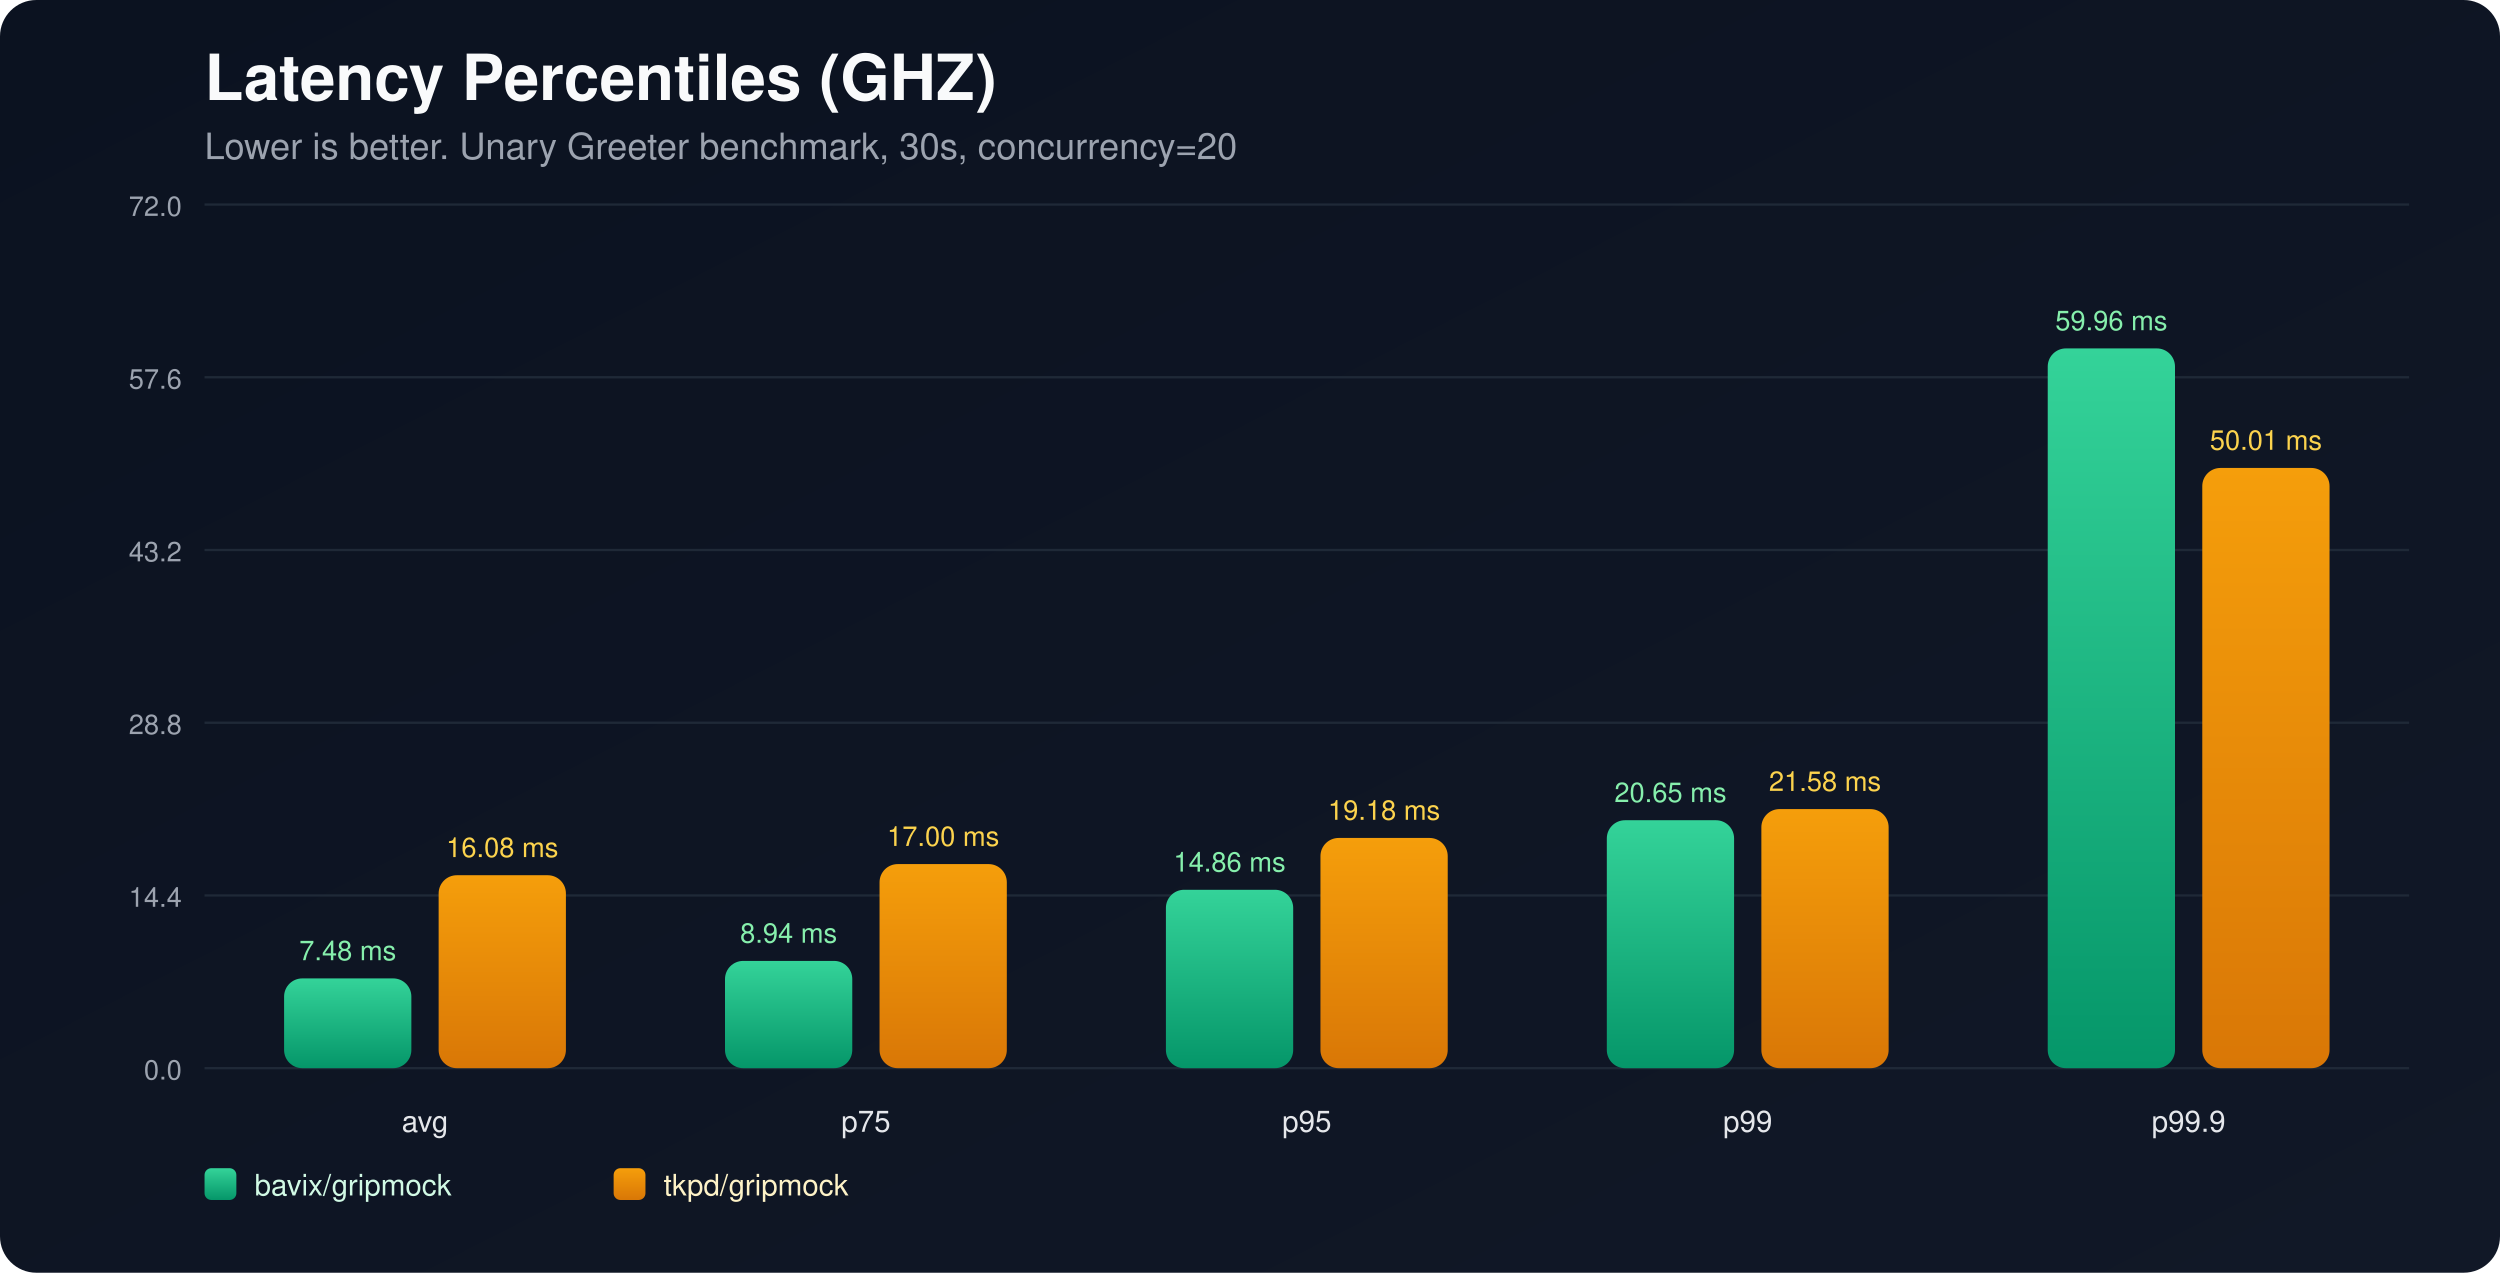
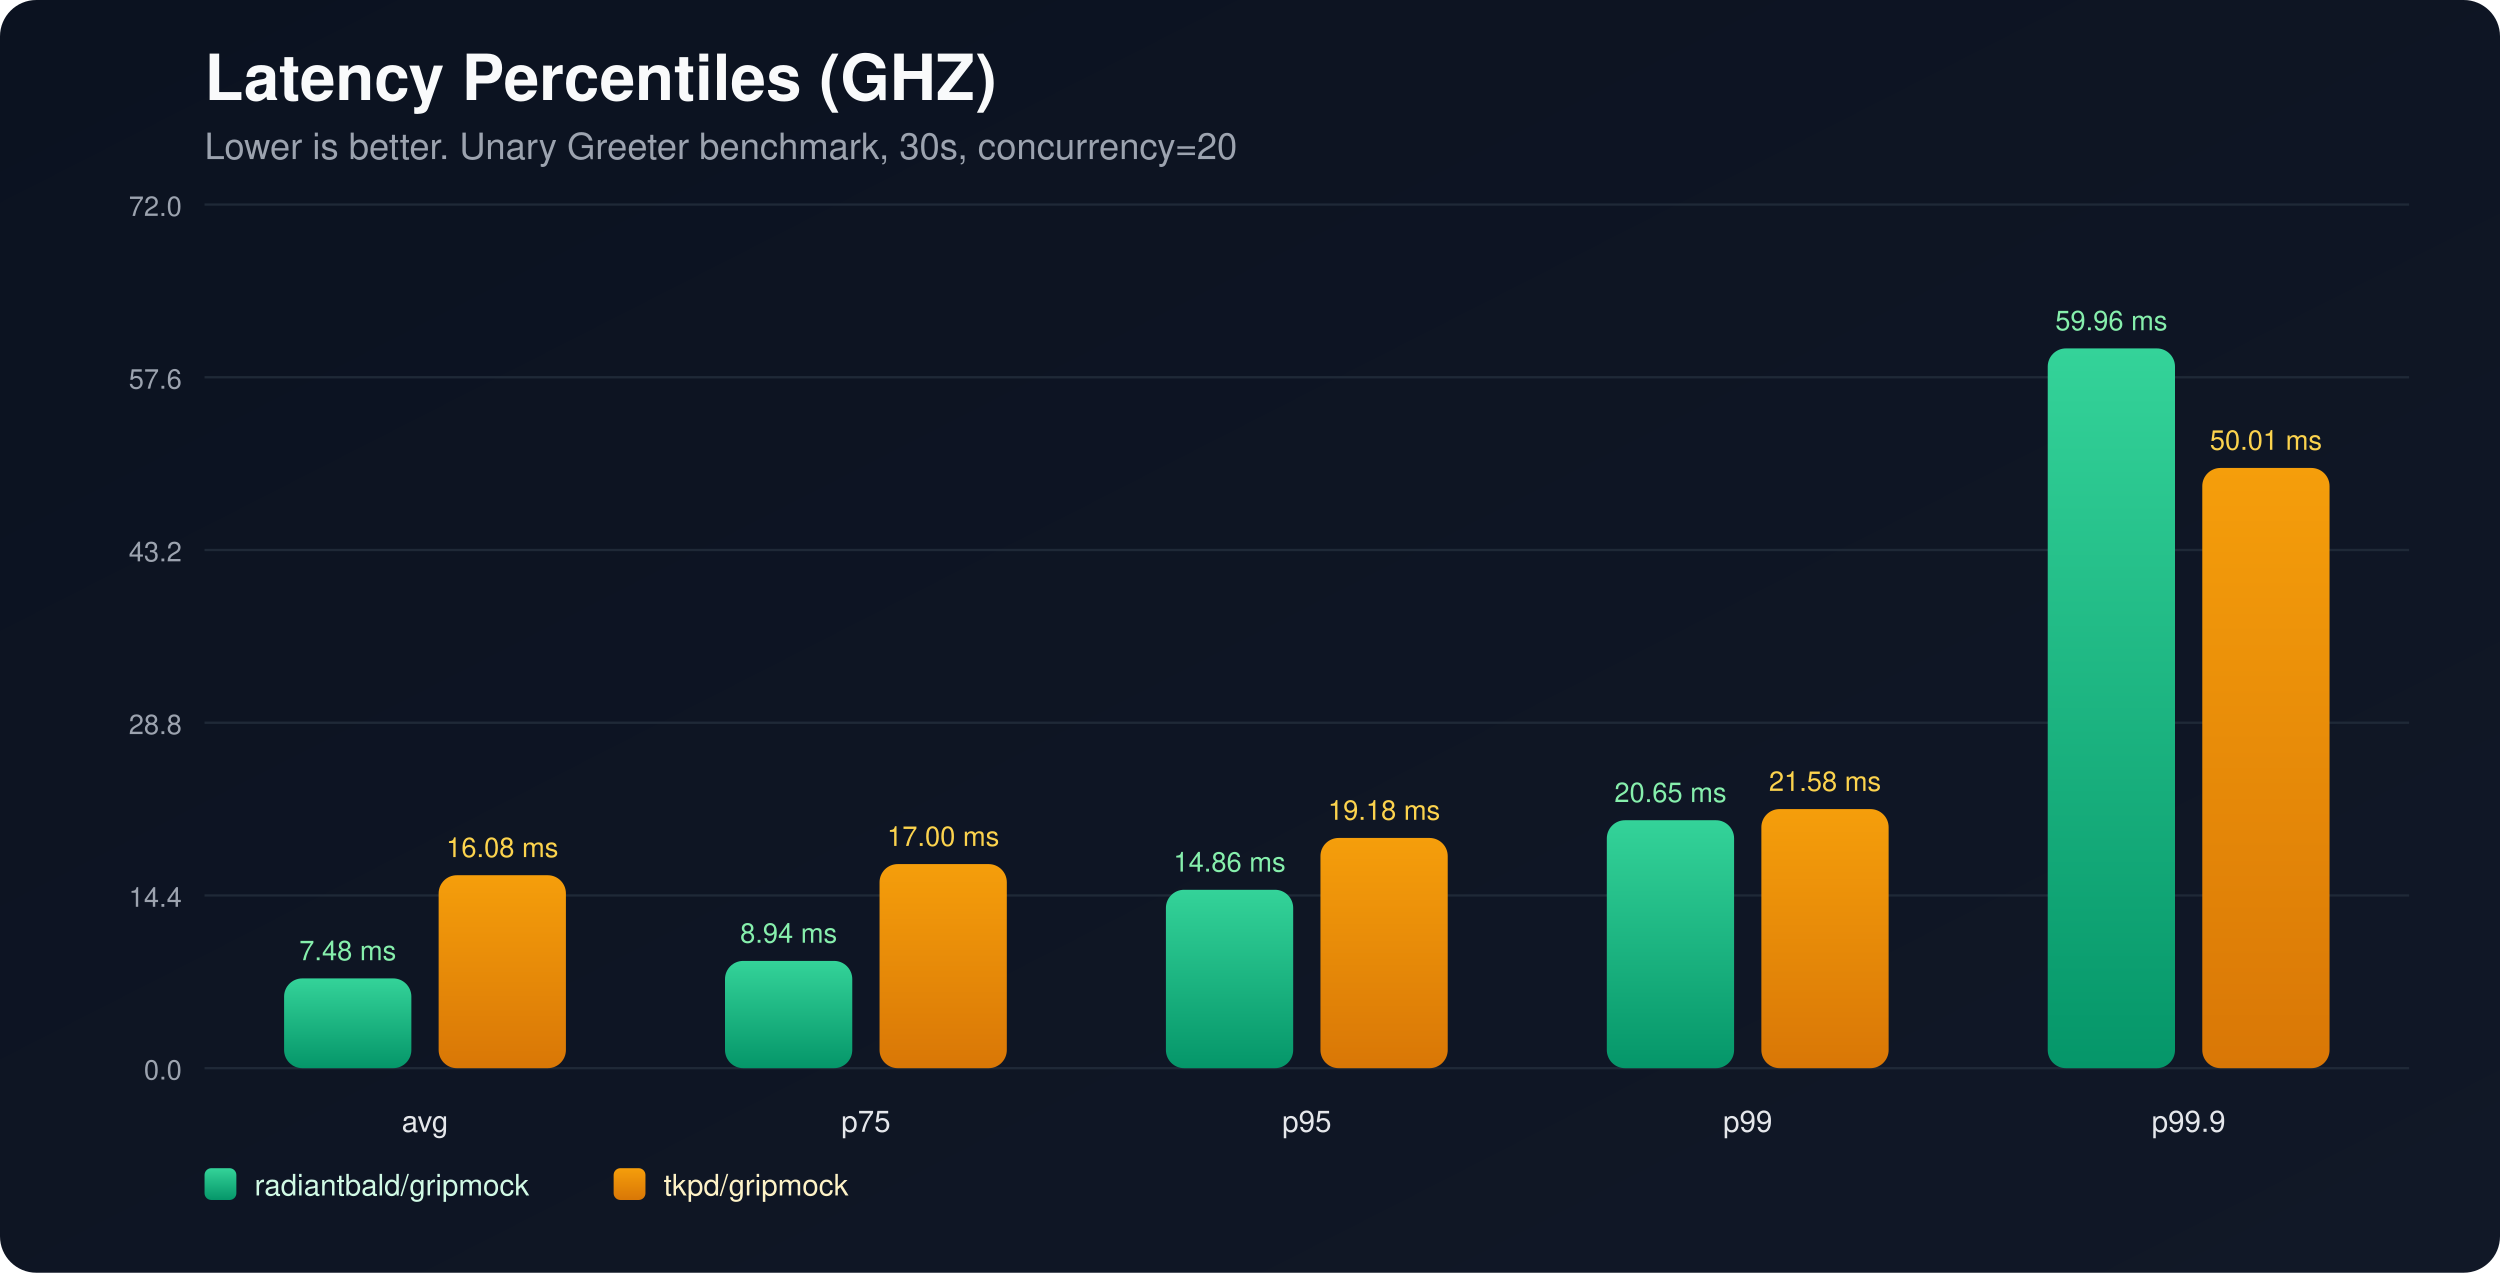
<svg xmlns="http://www.w3.org/2000/svg" width="1100" height="560" viewBox="0 0 1100 560">
  <defs>
    <linearGradient id="bg" x1="0" y1="0" x2="1" y2="1">
      <stop offset="0%" stop-color="#0b1220" />
      <stop offset="100%" stop-color="#111827" />
    </linearGradient>
-     <linearGradient id="bavix" x1="0" y1="0" x2="0" y2="1">
+     <linearGradient id="radiantbald" x1="0" y1="0" x2="0" y2="1">
      <stop offset="0%" stop-color="#34d399" />
      <stop offset="100%" stop-color="#059669" />
    </linearGradient>
    <linearGradient id="tkpd" x1="0" y1="0" x2="0" y2="1">
      <stop offset="0%" stop-color="#f59e0b" />
      <stop offset="100%" stop-color="#d97706" />
    </linearGradient>
  </defs>
  <rect x="0" y="0" width="1100" height="560" fill="url(#bg)" rx="16" />
  <text x="90" y="44" fill="#f9fafb" font-size="28" font-family="-apple-system,BlinkMacSystemFont,Segoe UI,Helvetica,Arial,sans-serif" font-weight="700">Latency Percentiles (GHZ)</text>
  <text x="90" y="70" fill="#9ca3af" font-size="16" font-family="-apple-system,BlinkMacSystemFont,Segoe UI,Helvetica,Arial,sans-serif">Lower is better. Unary Greeter benchmark, 30s, concurrency=20</text>
  <line x1="90" y1="90.0" x2="1060" y2="90.0" stroke="#1f2937" stroke-width="1" />
  <text x="80" y="95.0" text-anchor="end" fill="#9ca3af" font-size="12" font-family="-apple-system,BlinkMacSystemFont,Segoe UI,Helvetica,Arial,sans-serif">72.0</text>
  <line x1="90" y1="166.0" x2="1060" y2="166.0" stroke="#1f2937" stroke-width="1" />
  <text x="80" y="171.0" text-anchor="end" fill="#9ca3af" font-size="12" font-family="-apple-system,BlinkMacSystemFont,Segoe UI,Helvetica,Arial,sans-serif">57.6</text>
  <line x1="90" y1="242.0" x2="1060" y2="242.0" stroke="#1f2937" stroke-width="1" />
  <text x="80" y="247.0" text-anchor="end" fill="#9ca3af" font-size="12" font-family="-apple-system,BlinkMacSystemFont,Segoe UI,Helvetica,Arial,sans-serif">43.2</text>
  <line x1="90" y1="318.0" x2="1060" y2="318.0" stroke="#1f2937" stroke-width="1" />
  <text x="80" y="323.0" text-anchor="end" fill="#9ca3af" font-size="12" font-family="-apple-system,BlinkMacSystemFont,Segoe UI,Helvetica,Arial,sans-serif">28.8</text>
  <line x1="90" y1="394.0" x2="1060" y2="394.0" stroke="#1f2937" stroke-width="1" />
  <text x="80" y="399.0" text-anchor="end" fill="#9ca3af" font-size="12" font-family="-apple-system,BlinkMacSystemFont,Segoe UI,Helvetica,Arial,sans-serif">14.4</text>
  <line x1="90" y1="470.0" x2="1060" y2="470.0" stroke="#1f2937" stroke-width="1" />
  <text x="80" y="475.0" text-anchor="end" fill="#9ca3af" font-size="12" font-family="-apple-system,BlinkMacSystemFont,Segoe UI,Helvetica,Arial,sans-serif">0.0</text>
-   <rect x="125.0" y="430.5" width="56.0" height="39.5" fill="url(#bavix)" rx="8" />
+   <rect x="125.0" y="430.5" width="56.0" height="39.5" fill="url(#radiantbald)" rx="8" />
  <rect x="193.0" y="385.1" width="56.0" height="84.9" fill="url(#tkpd)" rx="8" />
  <text x="187.0" y="498" text-anchor="middle" fill="#e5e7eb" font-size="13" font-family="-apple-system,BlinkMacSystemFont,Segoe UI,Helvetica,Arial,sans-serif">avg</text>
  <text x="153.0" y="422.5" text-anchor="middle" fill="#86efac" font-size="12" font-family="-apple-system,BlinkMacSystemFont,Segoe UI,Helvetica,Arial,sans-serif">7.48 ms</text>
  <text x="221.0" y="377.1" text-anchor="middle" fill="#fcd34d" font-size="12" font-family="-apple-system,BlinkMacSystemFont,Segoe UI,Helvetica,Arial,sans-serif">16.08 ms</text>
-   <rect x="319.0" y="422.8" width="56.0" height="47.2" fill="url(#bavix)" rx="8" />
+   <rect x="319.0" y="422.8" width="56.0" height="47.2" fill="url(#radiantbald)" rx="8" />
  <rect x="387.0" y="380.2" width="56.0" height="89.8" fill="url(#tkpd)" rx="8" />
  <text x="381.0" y="498" text-anchor="middle" fill="#e5e7eb" font-size="13" font-family="-apple-system,BlinkMacSystemFont,Segoe UI,Helvetica,Arial,sans-serif">p75</text>
  <text x="347.0" y="414.8" text-anchor="middle" fill="#86efac" font-size="12" font-family="-apple-system,BlinkMacSystemFont,Segoe UI,Helvetica,Arial,sans-serif">8.94 ms</text>
  <text x="415.0" y="372.2" text-anchor="middle" fill="#fcd34d" font-size="12" font-family="-apple-system,BlinkMacSystemFont,Segoe UI,Helvetica,Arial,sans-serif">17.00 ms</text>
-   <rect x="513.0" y="391.5" width="56.0" height="78.5" fill="url(#bavix)" rx="8" />
+   <rect x="513.0" y="391.5" width="56.0" height="78.5" fill="url(#radiantbald)" rx="8" />
  <rect x="581.0" y="368.7" width="56.0" height="101.3" fill="url(#tkpd)" rx="8" />
  <text x="575.0" y="498" text-anchor="middle" fill="#e5e7eb" font-size="13" font-family="-apple-system,BlinkMacSystemFont,Segoe UI,Helvetica,Arial,sans-serif">p95</text>
  <text x="541.0" y="383.5" text-anchor="middle" fill="#86efac" font-size="12" font-family="-apple-system,BlinkMacSystemFont,Segoe UI,Helvetica,Arial,sans-serif">14.86 ms</text>
  <text x="609.0" y="360.7" text-anchor="middle" fill="#fcd34d" font-size="12" font-family="-apple-system,BlinkMacSystemFont,Segoe UI,Helvetica,Arial,sans-serif">19.18 ms</text>
-   <rect x="707.0" y="360.9" width="56.0" height="109.1" fill="url(#bavix)" rx="8" />
+   <rect x="707.0" y="360.9" width="56.0" height="109.1" fill="url(#radiantbald)" rx="8" />
  <rect x="775.0" y="356.0" width="56.0" height="114.0" fill="url(#tkpd)" rx="8" />
  <text x="769.0" y="498" text-anchor="middle" fill="#e5e7eb" font-size="13" font-family="-apple-system,BlinkMacSystemFont,Segoe UI,Helvetica,Arial,sans-serif">p99</text>
  <text x="735.0" y="352.9" text-anchor="middle" fill="#86efac" font-size="12" font-family="-apple-system,BlinkMacSystemFont,Segoe UI,Helvetica,Arial,sans-serif">20.65 ms</text>
  <text x="803.0" y="348.0" text-anchor="middle" fill="#fcd34d" font-size="12" font-family="-apple-system,BlinkMacSystemFont,Segoe UI,Helvetica,Arial,sans-serif">21.58 ms</text>
-   <rect x="901.0" y="153.3" width="56.0" height="316.7" fill="url(#bavix)" rx="8" />
+   <rect x="901.0" y="153.3" width="56.0" height="316.7" fill="url(#radiantbald)" rx="8" />
  <rect x="969.0" y="205.9" width="56.0" height="264.1" fill="url(#tkpd)" rx="8" />
  <text x="963.0" y="498" text-anchor="middle" fill="#e5e7eb" font-size="13" font-family="-apple-system,BlinkMacSystemFont,Segoe UI,Helvetica,Arial,sans-serif">p99.9</text>
  <text x="929.0" y="145.3" text-anchor="middle" fill="#86efac" font-size="12" font-family="-apple-system,BlinkMacSystemFont,Segoe UI,Helvetica,Arial,sans-serif">59.96 ms</text>
  <text x="997.0" y="197.9" text-anchor="middle" fill="#fcd34d" font-size="12" font-family="-apple-system,BlinkMacSystemFont,Segoe UI,Helvetica,Arial,sans-serif">50.01 ms</text>
-   <rect x="90" y="514" width="14" height="14" fill="url(#bavix)" rx="3" />
-   <text x="112" y="526" fill="#d1fae5" font-size="13" font-family="-apple-system,BlinkMacSystemFont,Segoe UI,Helvetica,Arial,sans-serif">bavix/gripmock</text>
+   <rect x="90" y="514" width="14" height="14" fill="url(#radiantbald)" rx="3" />
+   <text x="112" y="526" fill="#d1fae5" font-size="13" font-family="-apple-system,BlinkMacSystemFont,Segoe UI,Helvetica,Arial,sans-serif">radiantbald/gripmock</text>
  <rect x="270" y="514" width="14" height="14" fill="url(#tkpd)" rx="3" />
  <text x="292" y="526" fill="#fef3c7" font-size="13" font-family="-apple-system,BlinkMacSystemFont,Segoe UI,Helvetica,Arial,sans-serif">tkpd/gripmock</text>
</svg>
